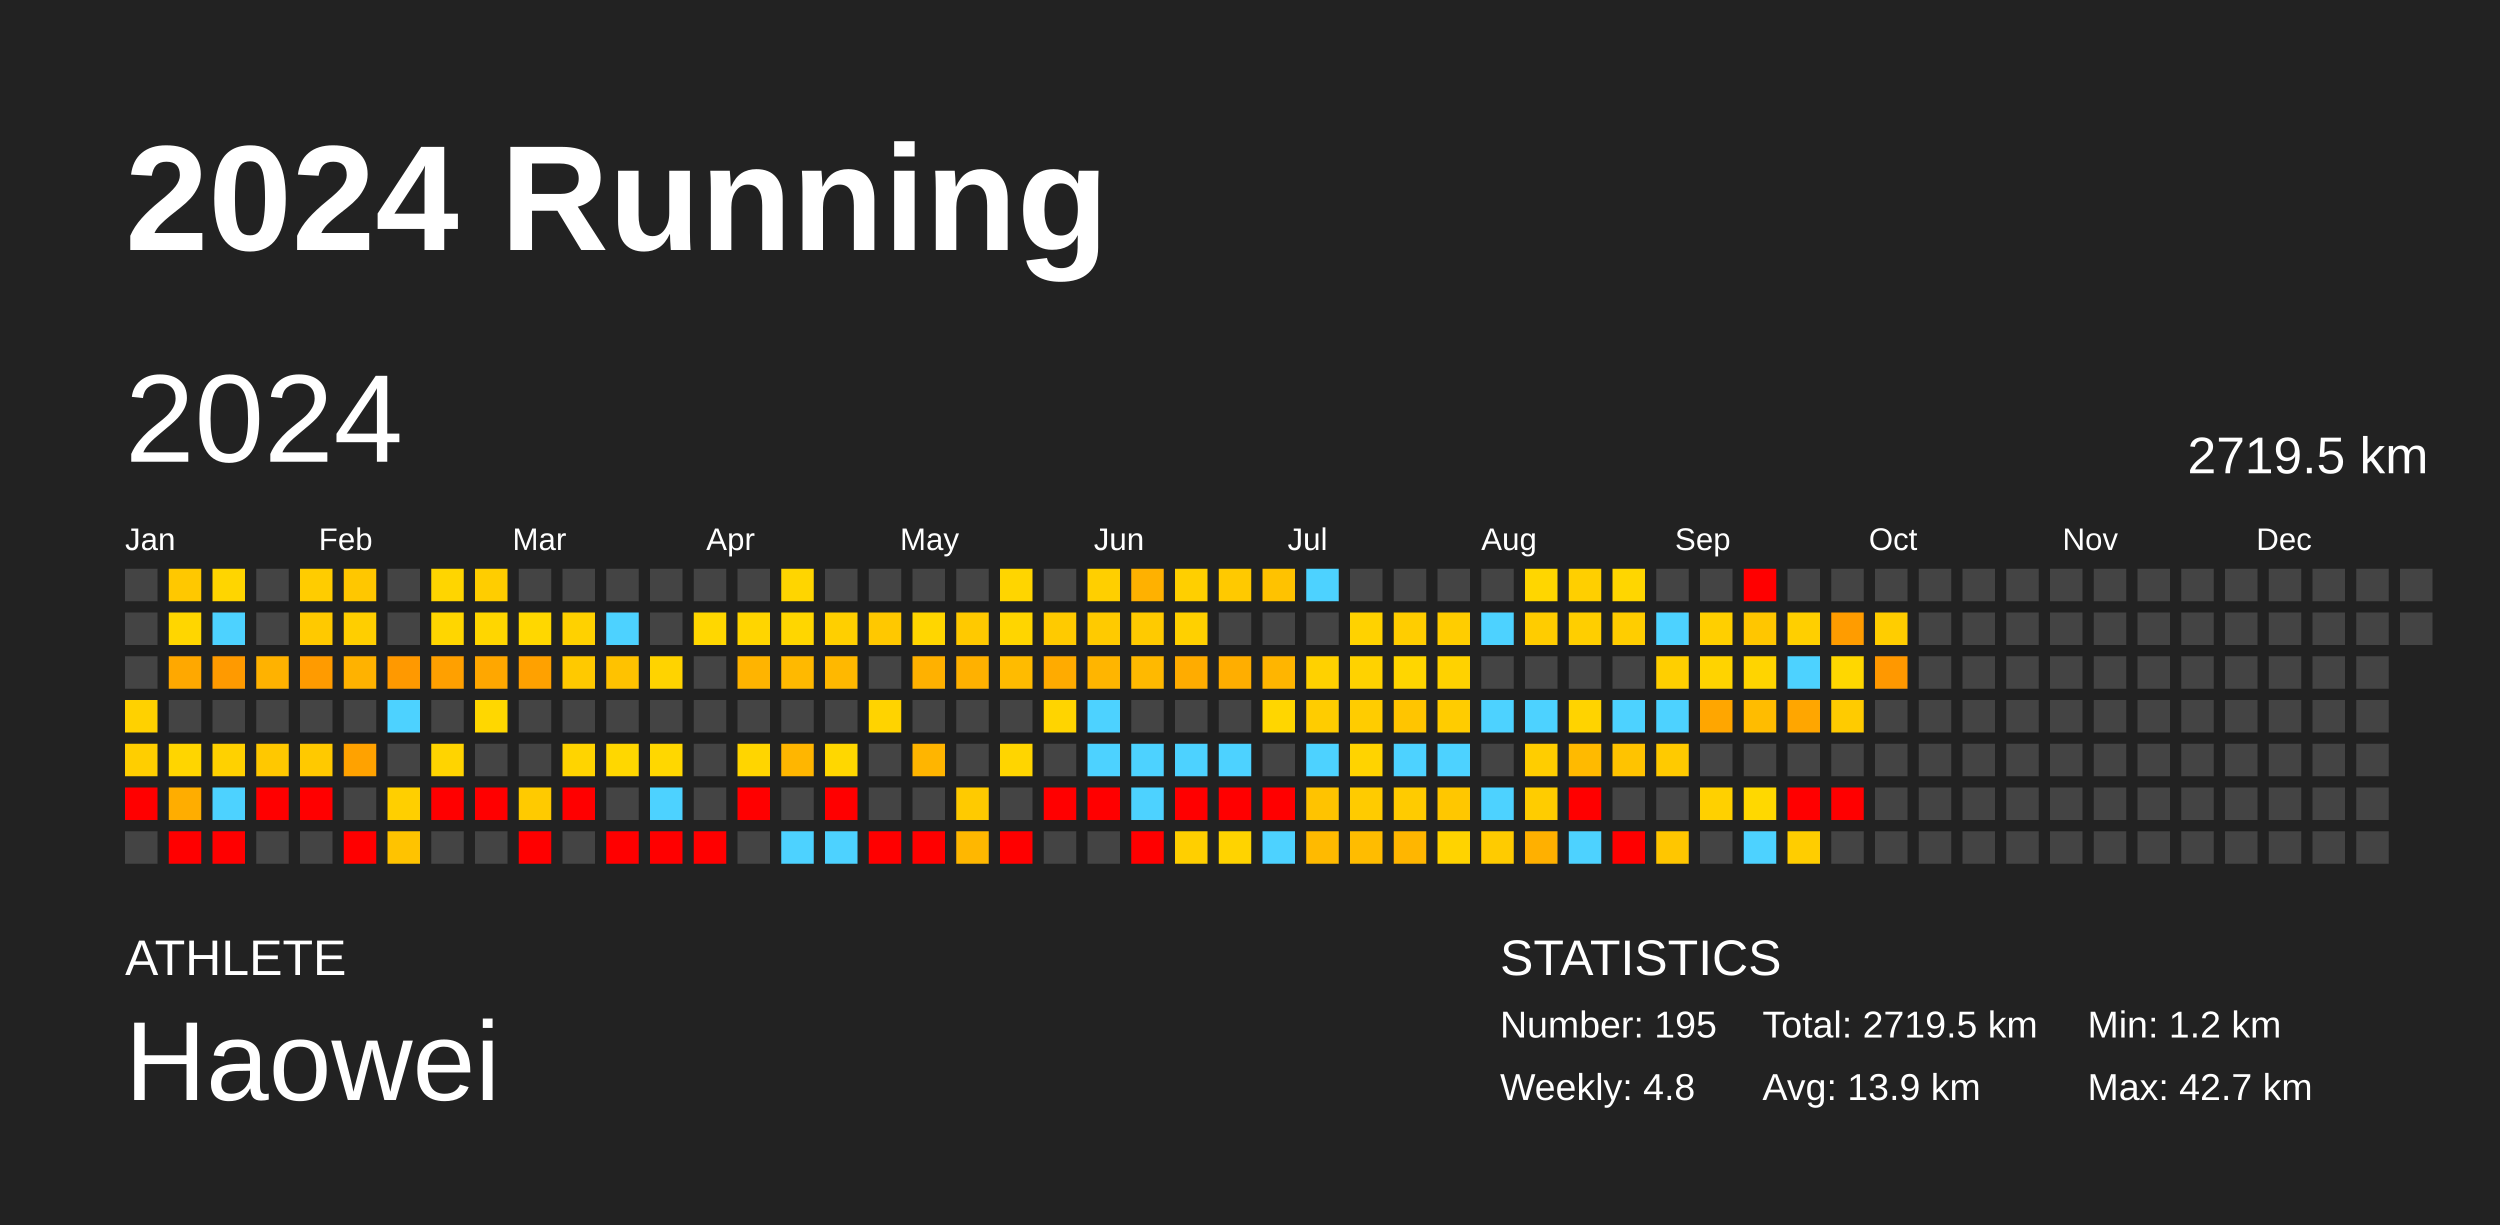
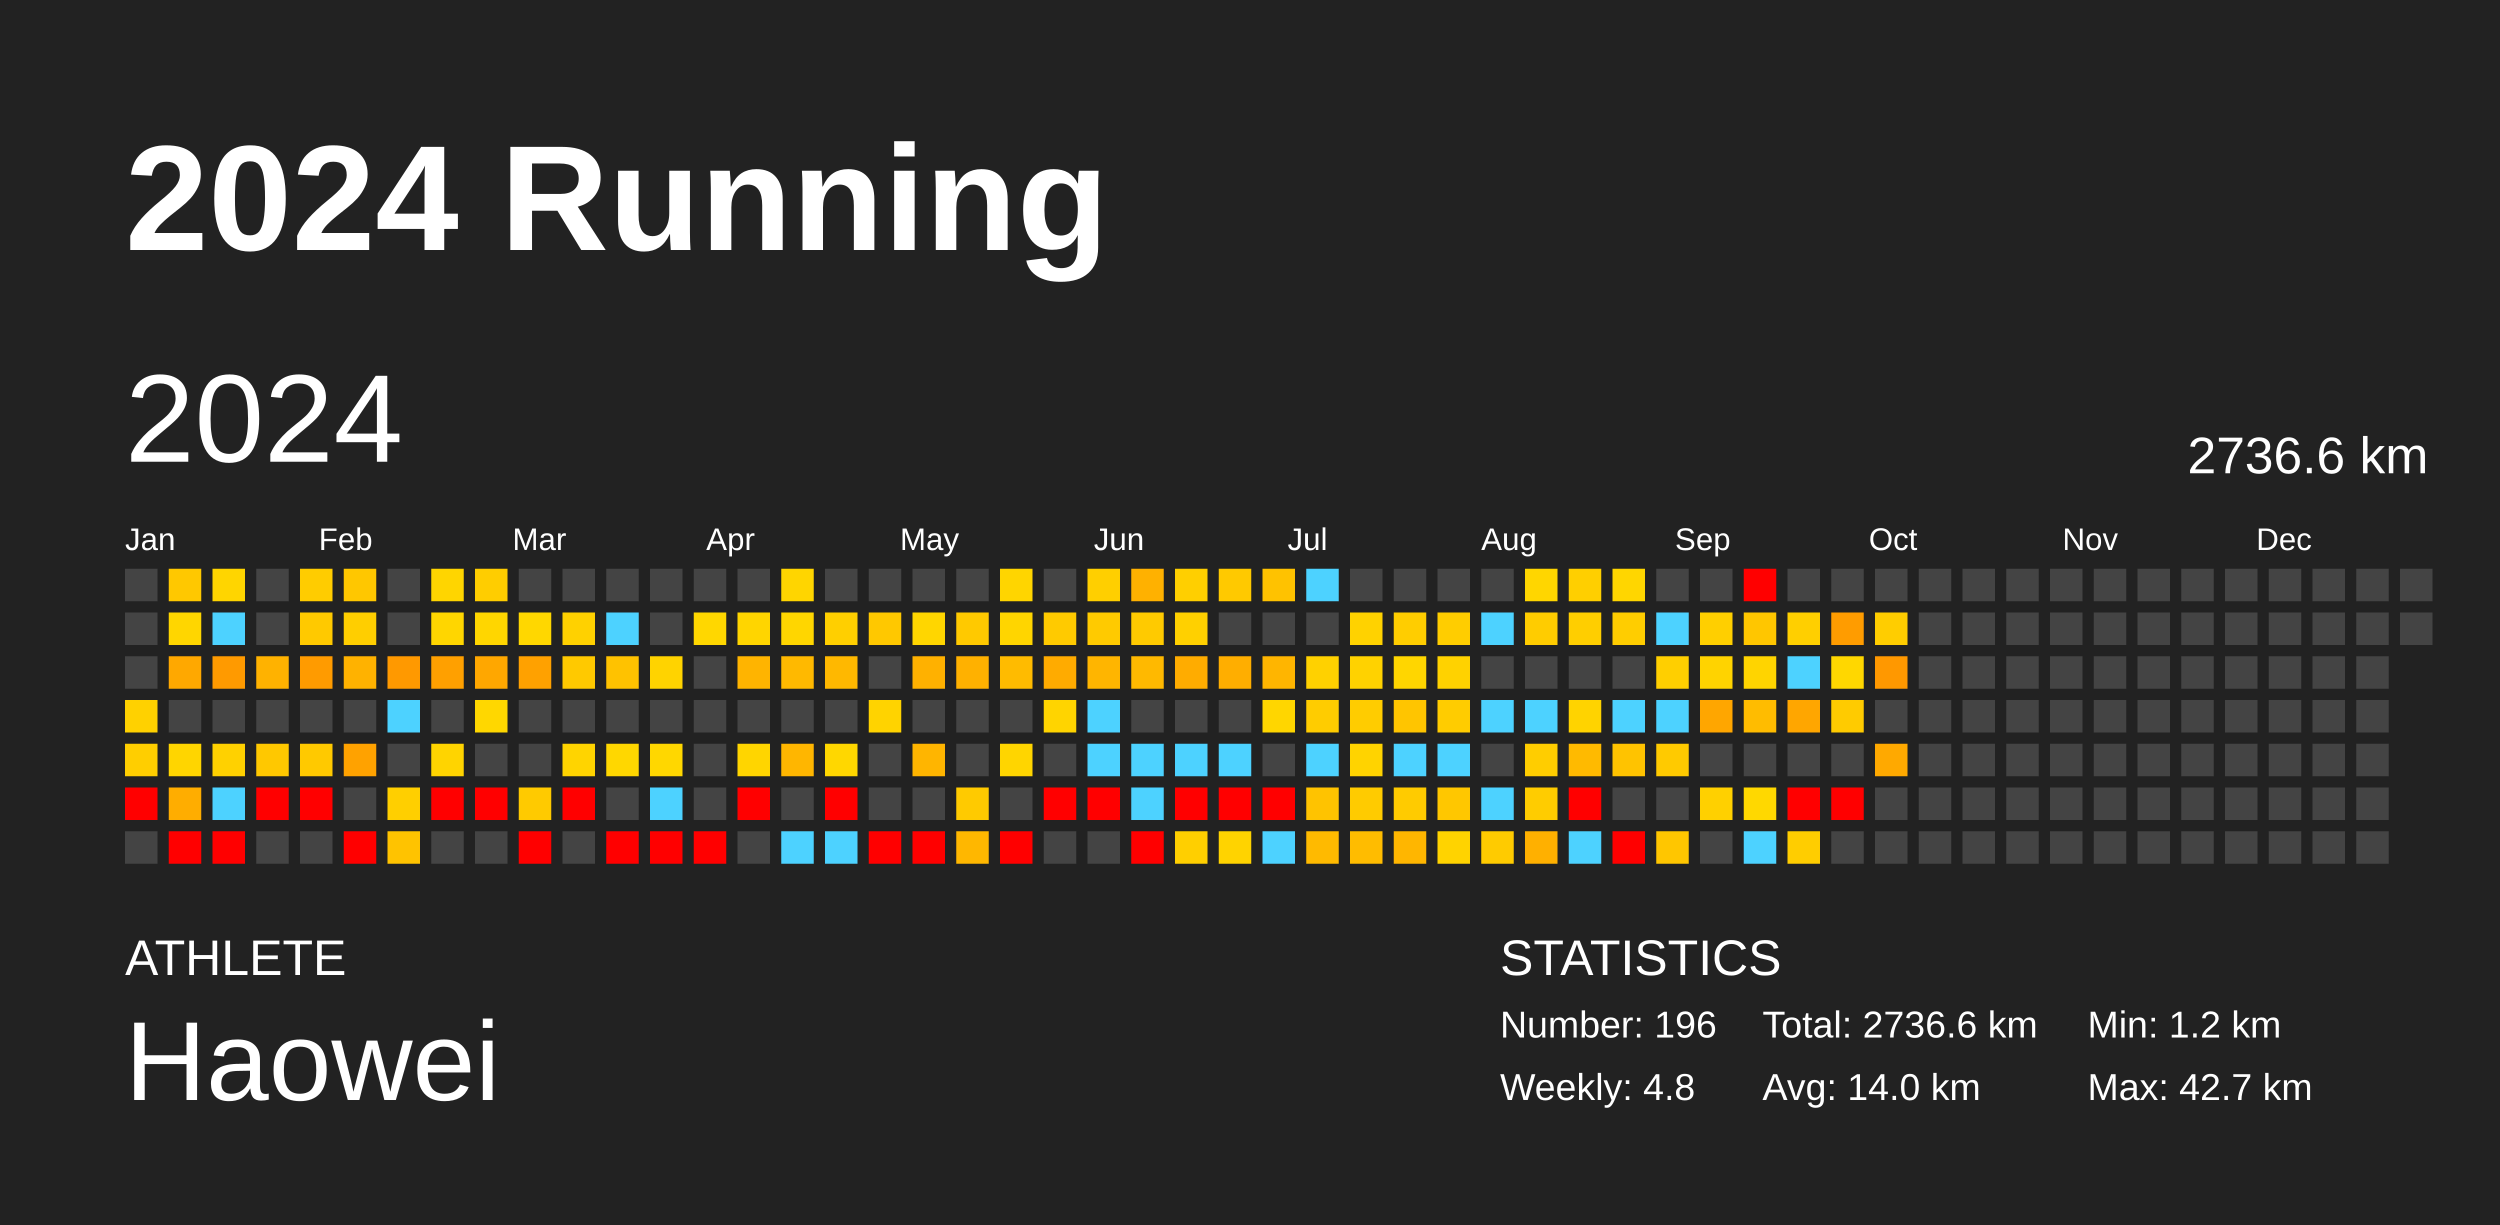
<svg xmlns="http://www.w3.org/2000/svg" baseProfile="full" height="98mm" version="1.1" viewBox="0,0,200,98" width="200mm">
  <defs />
  <rect fill="#222222" height="98" width="200" x="0" y="0" />
  <text fill="#FFFFFF" style="font-size:12px; font-family:Arial; font-weight:bold;" x="10" y="20">2024 Running</text>
  <text fill="#FFFFFF" style="font-size:4px; font-family:Arial" x="10" y="78">ATHLETE</text>
  <text fill="#FFFFFF" style="font-size:9px; font-family:Arial" x="10" y="88">Haowei</text>
  <text fill="#FFFFFF" style="font-size:4px; font-family:Arial" x="120" y="78">STATISTICS</text>
-   <text fill="#FFFFFF" style="font-size:3px; font-family:Arial" x="120" y="83">Number: 195</text>
+   <text fill="#FFFFFF" style="font-size:3px; font-family:Arial" x="120" y="83">Number: 196</text>
  <text fill="#FFFFFF" style="font-size:3px; font-family:Arial" x="120" y="88">Weekly: 4.8</text>
-   <text fill="#FFFFFF" style="font-size:3px; font-family:Arial" x="141" y="83">Total: 2719.5 km</text>
-   <text fill="#FFFFFF" style="font-size:3px; font-family:Arial" x="141" y="88">Avg: 13.9 km</text>
+   <text fill="#FFFFFF" style="font-size:3px; font-family:Arial" x="141" y="83">Total: 2736.6 km</text>
+   <text fill="#FFFFFF" style="font-size:3px; font-family:Arial" x="141" y="88">Avg: 14.0 km</text>
  <text fill="#FFFFFF" style="font-size:3px; font-family:Arial" x="167" y="83">Min: 1.2 km</text>
  <text fill="#FFFFFF" style="font-size:3px; font-family:Arial" x="167" y="88">Max: 42.7 km</text>
  <text dominant-baseline="hanging" fill="#FFFFFF" style="font-size:10.0px; font-family:Arial;" x="10" y="30">2024</text>
-   <text dominant-baseline="hanging" fill="#FFFFFF" style="font-size:4.125px; font-family:Arial;" x="175" y="35">2719.5 km</text>
+   <text dominant-baseline="hanging" fill="#FFFFFF" style="font-size:4.125px; font-family:Arial;" x="175" y="35">2736.6 km</text>
  <text fill="#FFFFFF" style="font-size:2.5px; font-family:Arial" x="10.0" y="44">Jan</text>
  <text fill="#FFFFFF" style="font-size:2.5px; font-family:Arial" x="25.5" y="44">Feb</text>
  <text fill="#FFFFFF" style="font-size:2.5px; font-family:Arial" x="41.0" y="44">Mar</text>
  <text fill="#FFFFFF" style="font-size:2.5px; font-family:Arial" x="56.5" y="44">Apr</text>
  <text fill="#FFFFFF" style="font-size:2.5px; font-family:Arial" x="72.0" y="44">May</text>
  <text fill="#FFFFFF" style="font-size:2.5px; font-family:Arial" x="87.5" y="44">Jun</text>
  <text fill="#FFFFFF" style="font-size:2.5px; font-family:Arial" x="103.0" y="44">Jul</text>
  <text fill="#FFFFFF" style="font-size:2.5px; font-family:Arial" x="118.5" y="44">Aug</text>
  <text fill="#FFFFFF" style="font-size:2.5px; font-family:Arial" x="134.0" y="44">Sep</text>
  <text fill="#FFFFFF" style="font-size:2.5px; font-family:Arial" x="149.5" y="44">Oct</text>
  <text fill="#FFFFFF" style="font-size:2.5px; font-family:Arial" x="165.0" y="44">Nov</text>
  <text fill="#FFFFFF" style="font-size:2.5px; font-family:Arial" x="180.5" y="44">Dec</text>
  <rect fill="#444444" height="2.6" width="2.6" x="10.0" y="45.5" />
  <rect fill="#444444" height="2.6" width="2.6" x="10.0" y="49.0" />
  <rect fill="#444444" height="2.6" width="2.6" x="10.0" y="52.5" />
  <rect fill="#ffd100" height="2.6" width="2.6" x="10.0" y="56.0" />
  <rect fill="#ffce00" height="2.6" width="2.6" x="10.0" y="59.5" />
  <rect fill="red" height="2.6" width="2.6" x="10.0" y="63.0" />
  <rect fill="#444444" height="2.6" width="2.6" x="10.0" y="66.5" />
  <rect fill="#ffc800" height="2.6" width="2.6" x="13.5" y="45.5" />
  <rect fill="#ffd600" height="2.6" width="2.6" x="13.5" y="49.0" />
  <rect fill="#ffa800" height="2.6" width="2.6" x="13.5" y="52.5" />
  <rect fill="#444444" height="2.6" width="2.6" x="13.5" y="56.0" />
  <rect fill="#ffd500" height="2.6" width="2.6" x="13.5" y="59.5" />
  <rect fill="#ffad00" height="2.6" width="2.6" x="13.5" y="63.0" />
  <rect fill="red" height="2.6" width="2.6" x="13.5" y="66.5" />
  <rect fill="#ffd500" height="2.6" width="2.6" x="17.0" y="45.5" />
  <rect fill="#4dd2ff" height="2.6" width="2.6" x="17.0" y="49.0" />
  <rect fill="#ff9a00" height="2.6" width="2.6" x="17.0" y="52.5" />
  <rect fill="#444444" height="2.6" width="2.6" x="17.0" y="56.0" />
  <rect fill="#ffd100" height="2.6" width="2.6" x="17.0" y="59.5" />
  <rect fill="#4dd2ff" height="2.6" width="2.6" x="17.0" y="63.0" />
  <rect fill="red" height="2.6" width="2.6" x="17.0" y="66.5" />
  <rect fill="#444444" height="2.6" width="2.6" x="20.5" y="45.5" />
  <rect fill="#444444" height="2.6" width="2.6" x="20.5" y="49.0" />
  <rect fill="#ffb200" height="2.6" width="2.6" x="20.5" y="52.5" />
  <rect fill="#444444" height="2.6" width="2.6" x="20.5" y="56.0" />
  <rect fill="#ffc800" height="2.6" width="2.6" x="20.5" y="59.5" />
  <rect fill="red" height="2.6" width="2.6" x="20.5" y="63.0" />
  <rect fill="#444444" height="2.6" width="2.6" x="20.5" y="66.5" />
  <rect fill="#ffcc00" height="2.6" width="2.6" x="24.0" y="45.5" />
  <rect fill="#ffc900" height="2.6" width="2.6" x="24.0" y="49.0" />
  <rect fill="#ff9b00" height="2.6" width="2.6" x="24.0" y="52.5" />
  <rect fill="#444444" height="2.6" width="2.6" x="24.0" y="56.0" />
  <rect fill="#ffc900" height="2.6" width="2.6" x="24.0" y="59.5" />
  <rect fill="red" height="2.6" width="2.6" x="24.0" y="63.0" />
  <rect fill="#444444" height="2.6" width="2.6" x="24.0" y="66.5" />
  <rect fill="#ffc700" height="2.6" width="2.6" x="27.5" y="45.5" />
  <rect fill="#ffce00" height="2.6" width="2.6" x="27.5" y="49.0" />
  <rect fill="#ffb200" height="2.6" width="2.6" x="27.5" y="52.5" />
  <rect fill="#444444" height="2.6" width="2.6" x="27.5" y="56.0" />
  <rect fill="#ffa200" height="2.6" width="2.6" x="27.5" y="59.5" />
  <rect fill="#444444" height="2.6" width="2.6" x="27.5" y="63.0" />
  <rect fill="red" height="2.6" width="2.6" x="27.5" y="66.5" />
  <rect fill="#444444" height="2.6" width="2.6" x="31.0" y="45.5" />
  <rect fill="#444444" height="2.6" width="2.6" x="31.0" y="49.0" />
  <rect fill="#ff9900" height="2.6" width="2.6" x="31.0" y="52.5" />
  <rect fill="#4dd2ff" height="2.6" width="2.6" x="31.0" y="56.0" />
  <rect fill="#444444" height="2.6" width="2.6" x="31.0" y="59.5" />
  <rect fill="#ffcf00" height="2.6" width="2.6" x="31.0" y="63.0" />
  <rect fill="#ffc300" height="2.6" width="2.6" x="31.0" y="66.5" />
  <rect fill="#ffd500" height="2.6" width="2.6" x="34.5" y="45.5" />
  <rect fill="#ffd600" height="2.6" width="2.6" x="34.5" y="49.0" />
  <rect fill="#ffa000" height="2.6" width="2.6" x="34.5" y="52.5" />
  <rect fill="#444444" height="2.6" width="2.6" x="34.5" y="56.0" />
  <rect fill="#ffd400" height="2.6" width="2.6" x="34.5" y="59.5" />
  <rect fill="red" height="2.6" width="2.6" x="34.5" y="63.0" />
  <rect fill="#444444" height="2.6" width="2.6" x="34.5" y="66.5" />
  <rect fill="#ffcd00" height="2.6" width="2.6" x="38.0" y="45.5" />
  <rect fill="#ffd600" height="2.6" width="2.6" x="38.0" y="49.0" />
  <rect fill="#ffa700" height="2.6" width="2.6" x="38.0" y="52.5" />
  <rect fill="#ffd700" height="2.6" width="2.6" x="38.0" y="56.0" />
  <rect fill="#444444" height="2.6" width="2.6" x="38.0" y="59.5" />
  <rect fill="red" height="2.6" width="2.6" x="38.0" y="63.0" />
  <rect fill="#444444" height="2.6" width="2.6" x="38.0" y="66.5" />
  <rect fill="#444444" height="2.6" width="2.6" x="41.5" y="45.5" />
  <rect fill="#ffd700" height="2.6" width="2.6" x="41.5" y="49.0" />
  <rect fill="#ffa100" height="2.6" width="2.6" x="41.5" y="52.5" />
  <rect fill="#444444" height="2.6" width="2.6" x="41.5" y="56.0" />
  <rect fill="#444444" height="2.6" width="2.6" x="41.5" y="59.5" />
  <rect fill="#ffca00" height="2.6" width="2.6" x="41.5" y="63.0" />
  <rect fill="red" height="2.6" width="2.6" x="41.5" y="66.5" />
  <rect fill="#444444" height="2.6" width="2.6" x="45.0" y="45.5" />
  <rect fill="#ffd100" height="2.6" width="2.6" x="45.0" y="49.0" />
  <rect fill="#ffc900" height="2.6" width="2.6" x="45.0" y="52.5" />
  <rect fill="#444444" height="2.6" width="2.6" x="45.0" y="56.0" />
  <rect fill="#ffd400" height="2.6" width="2.6" x="45.0" y="59.5" />
  <rect fill="red" height="2.6" width="2.6" x="45.0" y="63.0" />
  <rect fill="#444444" height="2.6" width="2.6" x="45.0" y="66.5" />
  <rect fill="#444444" height="2.6" width="2.6" x="48.5" y="45.5" />
  <rect fill="#4dd2ff" height="2.6" width="2.6" x="48.5" y="49.0" />
  <rect fill="#ffc200" height="2.6" width="2.6" x="48.5" y="52.5" />
  <rect fill="#444444" height="2.6" width="2.6" x="48.5" y="56.0" />
  <rect fill="#ffd700" height="2.6" width="2.6" x="48.5" y="59.5" />
  <rect fill="#444444" height="2.6" width="2.6" x="48.5" y="63.0" />
  <rect fill="red" height="2.6" width="2.6" x="48.5" y="66.5" />
  <rect fill="#444444" height="2.6" width="2.6" x="52.0" y="45.5" />
  <rect fill="#444444" height="2.6" width="2.6" x="52.0" y="49.0" />
  <rect fill="#ffd300" height="2.6" width="2.6" x="52.0" y="52.5" />
  <rect fill="#444444" height="2.6" width="2.6" x="52.0" y="56.0" />
  <rect fill="#ffd700" height="2.6" width="2.6" x="52.0" y="59.5" />
  <rect fill="#4dd2ff" height="2.6" width="2.6" x="52.0" y="63.0" />
  <rect fill="red" height="2.6" width="2.6" x="52.0" y="66.5" />
  <rect fill="#444444" height="2.6" width="2.6" x="55.5" y="45.5" />
  <rect fill="#ffd700" height="2.6" width="2.6" x="55.5" y="49.0" />
  <rect fill="#444444" height="2.6" width="2.6" x="55.5" y="52.5" />
  <rect fill="#444444" height="2.6" width="2.6" x="55.5" y="56.0" />
  <rect fill="#444444" height="2.6" width="2.6" x="55.5" y="59.5" />
  <rect fill="#444444" height="2.6" width="2.6" x="55.5" y="63.0" />
  <rect fill="red" height="2.6" width="2.6" x="55.5" y="66.5" />
  <rect fill="#444444" height="2.6" width="2.6" x="59.0" y="45.5" />
  <rect fill="#ffd500" height="2.6" width="2.6" x="59.0" y="49.0" />
  <rect fill="#ffb400" height="2.6" width="2.6" x="59.0" y="52.5" />
  <rect fill="#444444" height="2.6" width="2.6" x="59.0" y="56.0" />
  <rect fill="#ffd500" height="2.6" width="2.6" x="59.0" y="59.5" />
  <rect fill="red" height="2.6" width="2.6" x="59.0" y="63.0" />
  <rect fill="#444444" height="2.6" width="2.6" x="59.0" y="66.5" />
  <rect fill="#ffd500" height="2.6" width="2.6" x="62.5" y="45.5" />
  <rect fill="#ffd600" height="2.6" width="2.6" x="62.5" y="49.0" />
  <rect fill="#ffb900" height="2.6" width="2.6" x="62.5" y="52.5" />
  <rect fill="#444444" height="2.6" width="2.6" x="62.5" y="56.0" />
  <rect fill="#ffb600" height="2.6" width="2.6" x="62.5" y="59.5" />
  <rect fill="#444444" height="2.6" width="2.6" x="62.5" y="63.0" />
  <rect fill="#4dd2ff" height="2.6" width="2.6" x="62.5" y="66.5" />
  <rect fill="#444444" height="2.6" width="2.6" x="66.0" y="45.5" />
  <rect fill="#ffcf00" height="2.6" width="2.6" x="66.0" y="49.0" />
  <rect fill="#ffb800" height="2.6" width="2.6" x="66.0" y="52.5" />
  <rect fill="#444444" height="2.6" width="2.6" x="66.0" y="56.0" />
  <rect fill="#ffd700" height="2.6" width="2.6" x="66.0" y="59.5" />
  <rect fill="red" height="2.6" width="2.6" x="66.0" y="63.0" />
  <rect fill="#4dd2ff" height="2.6" width="2.6" x="66.0" y="66.5" />
  <rect fill="#444444" height="2.6" width="2.6" x="69.5" y="45.5" />
  <rect fill="#ffc800" height="2.6" width="2.6" x="69.5" y="49.0" />
  <rect fill="#444444" height="2.6" width="2.6" x="69.5" y="52.5" />
  <rect fill="#ffd300" height="2.6" width="2.6" x="69.5" y="56.0" />
  <rect fill="#444444" height="2.6" width="2.6" x="69.5" y="59.5" />
  <rect fill="#444444" height="2.6" width="2.6" x="69.5" y="63.0" />
  <rect fill="red" height="2.6" width="2.6" x="69.5" y="66.5" />
  <rect fill="#444444" height="2.6" width="2.6" x="73.0" y="45.5" />
  <rect fill="#ffd600" height="2.6" width="2.6" x="73.0" y="49.0" />
  <rect fill="#ffb100" height="2.6" width="2.6" x="73.0" y="52.5" />
  <rect fill="#444444" height="2.6" width="2.6" x="73.0" y="56.0" />
  <rect fill="#ffb500" height="2.6" width="2.6" x="73.0" y="59.5" />
  <rect fill="#444444" height="2.6" width="2.6" x="73.0" y="63.0" />
  <rect fill="red" height="2.6" width="2.6" x="73.0" y="66.5" />
  <rect fill="#444444" height="2.6" width="2.6" x="76.5" y="45.5" />
  <rect fill="#ffc900" height="2.6" width="2.6" x="76.5" y="49.0" />
  <rect fill="#ffb100" height="2.6" width="2.6" x="76.5" y="52.5" />
  <rect fill="#444444" height="2.6" width="2.6" x="76.5" y="56.0" />
  <rect fill="#444444" height="2.6" width="2.6" x="76.5" y="59.5" />
  <rect fill="#ffca00" height="2.6" width="2.6" x="76.5" y="63.0" />
  <rect fill="#ffb700" height="2.6" width="2.6" x="76.5" y="66.5" />
  <rect fill="#ffd500" height="2.6" width="2.6" x="80.0" y="45.5" />
  <rect fill="#ffd500" height="2.6" width="2.6" x="80.0" y="49.0" />
  <rect fill="#ffbb00" height="2.6" width="2.6" x="80.0" y="52.5" />
  <rect fill="#444444" height="2.6" width="2.6" x="80.0" y="56.0" />
  <rect fill="#ffd500" height="2.6" width="2.6" x="80.0" y="59.5" />
  <rect fill="#444444" height="2.6" width="2.6" x="80.0" y="63.0" />
  <rect fill="red" height="2.6" width="2.6" x="80.0" y="66.5" />
  <rect fill="#444444" height="2.6" width="2.6" x="83.5" y="45.5" />
  <rect fill="#ffca00" height="2.6" width="2.6" x="83.5" y="49.0" />
  <rect fill="#ffab00" height="2.6" width="2.6" x="83.5" y="52.5" />
  <rect fill="#ffd400" height="2.6" width="2.6" x="83.5" y="56.0" />
  <rect fill="#444444" height="2.6" width="2.6" x="83.5" y="59.5" />
  <rect fill="red" height="2.6" width="2.6" x="83.5" y="63.0" />
  <rect fill="#444444" height="2.6" width="2.6" x="83.5" y="66.5" />
  <rect fill="#ffcf00" height="2.6" width="2.6" x="87.0" y="45.5" />
  <rect fill="#ffca00" height="2.6" width="2.6" x="87.0" y="49.0" />
  <rect fill="#ffb500" height="2.6" width="2.6" x="87.0" y="52.5" />
  <rect fill="#4dd2ff" height="2.6" width="2.6" x="87.0" y="56.0" />
  <rect fill="#4dd2ff" height="2.6" width="2.6" x="87.0" y="59.5" />
  <rect fill="red" height="2.6" width="2.6" x="87.0" y="63.0" />
  <rect fill="#444444" height="2.6" width="2.6" x="87.0" y="66.5" />
  <rect fill="#ffb100" height="2.6" width="2.6" x="90.5" y="45.5" />
  <rect fill="#ffca00" height="2.6" width="2.6" x="90.5" y="49.0" />
  <rect fill="#ffb900" height="2.6" width="2.6" x="90.5" y="52.5" />
  <rect fill="#444444" height="2.6" width="2.6" x="90.5" y="56.0" />
  <rect fill="#4dd2ff" height="2.6" width="2.6" x="90.5" y="59.5" />
  <rect fill="#4dd2ff" height="2.6" width="2.6" x="90.5" y="63.0" />
  <rect fill="red" height="2.6" width="2.6" x="90.5" y="66.5" />
  <rect fill="#ffcf00" height="2.6" width="2.6" x="94.0" y="45.5" />
  <rect fill="#ffd000" height="2.6" width="2.6" x="94.0" y="49.0" />
  <rect fill="#ffac00" height="2.6" width="2.6" x="94.0" y="52.5" />
  <rect fill="#444444" height="2.6" width="2.6" x="94.0" y="56.0" />
  <rect fill="#4dd2ff" height="2.6" width="2.6" x="94.0" y="59.5" />
  <rect fill="red" height="2.6" width="2.6" x="94.0" y="63.0" />
  <rect fill="#ffcf00" height="2.6" width="2.6" x="94.0" y="66.5" />
  <rect fill="#ffc900" height="2.6" width="2.6" x="97.5" y="45.5" />
  <rect fill="#444444" height="2.6" width="2.6" x="97.5" y="49.0" />
  <rect fill="#ffae00" height="2.6" width="2.6" x="97.5" y="52.5" />
  <rect fill="#444444" height="2.6" width="2.6" x="97.5" y="56.0" />
  <rect fill="#4dd2ff" height="2.6" width="2.6" x="97.5" y="59.5" />
  <rect fill="red" height="2.6" width="2.6" x="97.5" y="63.0" />
  <rect fill="#ffd300" height="2.6" width="2.6" x="97.5" y="66.5" />
  <rect fill="#ffc200" height="2.6" width="2.6" x="101.0" y="45.5" />
  <rect fill="#444444" height="2.6" width="2.6" x="101.0" y="49.0" />
  <rect fill="#ffb500" height="2.6" width="2.6" x="101.0" y="52.5" />
  <rect fill="#ffd600" height="2.6" width="2.6" x="101.0" y="56.0" />
  <rect fill="#444444" height="2.6" width="2.6" x="101.0" y="59.5" />
  <rect fill="red" height="2.6" width="2.6" x="101.0" y="63.0" />
  <rect fill="#4dd2ff" height="2.6" width="2.6" x="101.0" y="66.5" />
  <rect fill="#4dd2ff" height="2.6" width="2.6" x="104.5" y="45.5" />
  <rect fill="#444444" height="2.6" width="2.6" x="104.5" y="49.0" />
  <rect fill="#ffd100" height="2.6" width="2.6" x="104.5" y="52.5" />
  <rect fill="#ffcc00" height="2.6" width="2.6" x="104.5" y="56.0" />
  <rect fill="#4dd2ff" height="2.6" width="2.6" x="104.5" y="59.5" />
  <rect fill="#ffc300" height="2.6" width="2.6" x="104.5" y="63.0" />
  <rect fill="#ffba00" height="2.6" width="2.6" x="104.5" y="66.5" />
  <rect fill="#444444" height="2.6" width="2.6" x="108.0" y="45.5" />
  <rect fill="#ffd200" height="2.6" width="2.6" x="108.0" y="49.0" />
  <rect fill="#ffd200" height="2.6" width="2.6" x="108.0" y="52.5" />
  <rect fill="#ffcc00" height="2.6" width="2.6" x="108.0" y="56.0" />
  <rect fill="#ffd300" height="2.6" width="2.6" x="108.0" y="59.5" />
  <rect fill="#ffcb00" height="2.6" width="2.6" x="108.0" y="63.0" />
  <rect fill="#ffbc00" height="2.6" width="2.6" x="108.0" y="66.5" />
  <rect fill="#444444" height="2.6" width="2.6" x="111.5" y="45.5" />
  <rect fill="#ffcd00" height="2.6" width="2.6" x="111.5" y="49.0" />
  <rect fill="#ffd600" height="2.6" width="2.6" x="111.5" y="52.5" />
  <rect fill="#ffc500" height="2.6" width="2.6" x="111.5" y="56.0" />
  <rect fill="#4dd2ff" height="2.6" width="2.6" x="111.5" y="59.5" />
  <rect fill="#ffcb00" height="2.6" width="2.6" x="111.5" y="63.0" />
  <rect fill="#ffb600" height="2.6" width="2.6" x="111.5" y="66.5" />
  <rect fill="#444444" height="2.6" width="2.6" x="115.0" y="45.5" />
  <rect fill="#ffcd00" height="2.6" width="2.6" x="115.0" y="49.0" />
  <rect fill="#ffd200" height="2.6" width="2.6" x="115.0" y="52.5" />
  <rect fill="#ffcc00" height="2.6" width="2.6" x="115.0" y="56.0" />
  <rect fill="#4dd2ff" height="2.6" width="2.6" x="115.0" y="59.5" />
  <rect fill="#ffc700" height="2.6" width="2.6" x="115.0" y="63.0" />
  <rect fill="#ffd300" height="2.6" width="2.6" x="115.0" y="66.5" />
  <rect fill="#444444" height="2.6" width="2.6" x="118.5" y="45.5" />
  <rect fill="#4dd2ff" height="2.6" width="2.6" x="118.5" y="49.0" />
  <rect fill="#444444" height="2.6" width="2.6" x="118.5" y="52.5" />
  <rect fill="#4dd2ff" height="2.6" width="2.6" x="118.5" y="56.0" />
  <rect fill="#444444" height="2.6" width="2.6" x="118.5" y="59.5" />
  <rect fill="#4dd2ff" height="2.6" width="2.6" x="118.5" y="63.0" />
  <rect fill="#ffcb00" height="2.6" width="2.6" x="118.5" y="66.5" />
  <rect fill="#ffd600" height="2.6" width="2.6" x="122.0" y="45.5" />
  <rect fill="#ffcc00" height="2.6" width="2.6" x="122.0" y="49.0" />
  <rect fill="#444444" height="2.6" width="2.6" x="122.0" y="52.5" />
  <rect fill="#4dd2ff" height="2.6" width="2.6" x="122.0" y="56.0" />
  <rect fill="#ffcd00" height="2.6" width="2.6" x="122.0" y="59.5" />
  <rect fill="#ffcc00" height="2.6" width="2.6" x="122.0" y="63.0" />
  <rect fill="#ffb000" height="2.6" width="2.6" x="122.0" y="66.5" />
  <rect fill="#ffcf00" height="2.6" width="2.6" x="125.5" y="45.5" />
  <rect fill="#ffce00" height="2.6" width="2.6" x="125.5" y="49.0" />
  <rect fill="#444444" height="2.6" width="2.6" x="125.5" y="52.5" />
  <rect fill="#ffd300" height="2.6" width="2.6" x="125.5" y="56.0" />
  <rect fill="#ffba00" height="2.6" width="2.6" x="125.5" y="59.5" />
  <rect fill="red" height="2.6" width="2.6" x="125.5" y="63.0" />
  <rect fill="#4dd2ff" height="2.6" width="2.6" x="125.5" y="66.5" />
  <rect fill="#ffd600" height="2.6" width="2.6" x="129.0" y="45.5" />
  <rect fill="#ffcd00" height="2.6" width="2.6" x="129.0" y="49.0" />
  <rect fill="#444444" height="2.6" width="2.6" x="129.0" y="52.5" />
  <rect fill="#4dd2ff" height="2.6" width="2.6" x="129.0" y="56.0" />
  <rect fill="#ffc300" height="2.6" width="2.6" x="129.0" y="59.5" />
  <rect fill="#444444" height="2.6" width="2.6" x="129.0" y="63.0" />
  <rect fill="red" height="2.6" width="2.6" x="129.0" y="66.5" />
  <rect fill="#444444" height="2.6" width="2.6" x="132.5" y="45.5" />
  <rect fill="#4dd2ff" height="2.6" width="2.6" x="132.5" y="49.0" />
  <rect fill="#ffcf00" height="2.6" width="2.6" x="132.5" y="52.5" />
  <rect fill="#4dd2ff" height="2.6" width="2.6" x="132.5" y="56.0" />
  <rect fill="#ffca00" height="2.6" width="2.6" x="132.5" y="59.5" />
  <rect fill="#444444" height="2.6" width="2.6" x="132.5" y="63.0" />
  <rect fill="#ffc600" height="2.6" width="2.6" x="132.5" y="66.5" />
  <rect fill="#444444" height="2.6" width="2.6" x="136.0" y="45.5" />
  <rect fill="#ffcf00" height="2.6" width="2.6" x="136.0" y="49.0" />
  <rect fill="#ffd300" height="2.6" width="2.6" x="136.0" y="52.5" />
  <rect fill="#ffa600" height="2.6" width="2.6" x="136.0" y="56.0" />
  <rect fill="#444444" height="2.6" width="2.6" x="136.0" y="59.5" />
  <rect fill="#ffd000" height="2.6" width="2.6" x="136.0" y="63.0" />
  <rect fill="#444444" height="2.6" width="2.6" x="136.0" y="66.5" />
  <rect fill="red" height="2.6" width="2.6" x="139.5" y="45.5" />
  <rect fill="#ffc600" height="2.6" width="2.6" x="139.5" y="49.0" />
  <rect fill="#ffd400" height="2.6" width="2.6" x="139.5" y="52.5" />
  <rect fill="#ffbc00" height="2.6" width="2.6" x="139.5" y="56.0" />
  <rect fill="#444444" height="2.6" width="2.6" x="139.5" y="59.5" />
  <rect fill="#ffd800" height="2.6" width="2.6" x="139.5" y="63.0" />
  <rect fill="#4dd2ff" height="2.6" width="2.6" x="139.5" y="66.5" />
  <rect fill="#444444" height="2.6" width="2.6" x="143.0" y="45.5" />
  <rect fill="#ffcf00" height="2.6" width="2.6" x="143.0" y="49.0" />
  <rect fill="#4dd2ff" height="2.6" width="2.6" x="143.0" y="52.5" />
  <rect fill="#ffa600" height="2.6" width="2.6" x="143.0" y="56.0" />
  <rect fill="#444444" height="2.6" width="2.6" x="143.0" y="59.5" />
  <rect fill="red" height="2.6" width="2.6" x="143.0" y="63.0" />
  <rect fill="#ffcd00" height="2.6" width="2.6" x="143.0" y="66.5" />
  <rect fill="#444444" height="2.6" width="2.6" x="146.5" y="45.5" />
  <rect fill="#ff9c00" height="2.6" width="2.6" x="146.5" y="49.0" />
  <rect fill="#ffd700" height="2.6" width="2.6" x="146.5" y="52.5" />
  <rect fill="#ffcb00" height="2.6" width="2.6" x="146.5" y="56.0" />
  <rect fill="#444444" height="2.6" width="2.6" x="146.5" y="59.5" />
  <rect fill="red" height="2.6" width="2.6" x="146.5" y="63.0" />
  <rect fill="#444444" height="2.6" width="2.6" x="146.5" y="66.5" />
  <rect fill="#444444" height="2.6" width="2.6" x="150.0" y="45.5" />
  <rect fill="#ffcd00" height="2.6" width="2.6" x="150.0" y="49.0" />
  <rect fill="#ff9800" height="2.6" width="2.6" x="150.0" y="52.5" />
  <rect fill="#444444" height="2.6" width="2.6" x="150.0" y="56.0" />
-   <rect fill="#444444" height="2.6" width="2.6" x="150.0" y="59.5" />
+   <rect fill="#ffa900" height="2.6" width="2.6" x="150.0" y="59.5" />
  <rect fill="#444444" height="2.6" width="2.6" x="150.0" y="63.0" />
  <rect fill="#444444" height="2.6" width="2.6" x="150.0" y="66.5" />
  <rect fill="#444444" height="2.6" width="2.6" x="153.5" y="45.5" />
  <rect fill="#444444" height="2.6" width="2.6" x="153.5" y="49.0" />
  <rect fill="#444444" height="2.6" width="2.6" x="153.5" y="52.5" />
  <rect fill="#444444" height="2.6" width="2.6" x="153.5" y="56.0" />
  <rect fill="#444444" height="2.6" width="2.6" x="153.5" y="59.5" />
  <rect fill="#444444" height="2.6" width="2.6" x="153.5" y="63.0" />
  <rect fill="#444444" height="2.6" width="2.6" x="153.5" y="66.5" />
  <rect fill="#444444" height="2.6" width="2.6" x="157.0" y="45.5" />
  <rect fill="#444444" height="2.6" width="2.6" x="157.0" y="49.0" />
  <rect fill="#444444" height="2.6" width="2.6" x="157.0" y="52.5" />
  <rect fill="#444444" height="2.6" width="2.6" x="157.0" y="56.0" />
  <rect fill="#444444" height="2.6" width="2.6" x="157.0" y="59.5" />
  <rect fill="#444444" height="2.6" width="2.6" x="157.0" y="63.0" />
  <rect fill="#444444" height="2.6" width="2.6" x="157.0" y="66.5" />
  <rect fill="#444444" height="2.6" width="2.6" x="160.5" y="45.5" />
  <rect fill="#444444" height="2.6" width="2.6" x="160.5" y="49.0" />
  <rect fill="#444444" height="2.6" width="2.6" x="160.5" y="52.5" />
  <rect fill="#444444" height="2.6" width="2.6" x="160.5" y="56.0" />
  <rect fill="#444444" height="2.6" width="2.6" x="160.5" y="59.5" />
  <rect fill="#444444" height="2.6" width="2.6" x="160.5" y="63.0" />
  <rect fill="#444444" height="2.6" width="2.6" x="160.5" y="66.5" />
  <rect fill="#444444" height="2.6" width="2.6" x="164.0" y="45.5" />
  <rect fill="#444444" height="2.6" width="2.6" x="164.0" y="49.0" />
  <rect fill="#444444" height="2.6" width="2.6" x="164.0" y="52.5" />
  <rect fill="#444444" height="2.6" width="2.6" x="164.0" y="56.0" />
  <rect fill="#444444" height="2.6" width="2.6" x="164.0" y="59.5" />
  <rect fill="#444444" height="2.6" width="2.6" x="164.0" y="63.0" />
  <rect fill="#444444" height="2.6" width="2.6" x="164.0" y="66.5" />
  <rect fill="#444444" height="2.6" width="2.6" x="167.5" y="45.5" />
  <rect fill="#444444" height="2.6" width="2.6" x="167.5" y="49.0" />
  <rect fill="#444444" height="2.6" width="2.6" x="167.5" y="52.5" />
  <rect fill="#444444" height="2.6" width="2.6" x="167.5" y="56.0" />
  <rect fill="#444444" height="2.6" width="2.6" x="167.5" y="59.5" />
  <rect fill="#444444" height="2.6" width="2.6" x="167.5" y="63.0" />
  <rect fill="#444444" height="2.6" width="2.6" x="167.5" y="66.5" />
  <rect fill="#444444" height="2.6" width="2.6" x="171.0" y="45.5" />
  <rect fill="#444444" height="2.6" width="2.6" x="171.0" y="49.0" />
  <rect fill="#444444" height="2.6" width="2.6" x="171.0" y="52.5" />
  <rect fill="#444444" height="2.6" width="2.6" x="171.0" y="56.0" />
  <rect fill="#444444" height="2.6" width="2.6" x="171.0" y="59.5" />
  <rect fill="#444444" height="2.6" width="2.6" x="171.0" y="63.0" />
  <rect fill="#444444" height="2.6" width="2.6" x="171.0" y="66.5" />
  <rect fill="#444444" height="2.6" width="2.6" x="174.5" y="45.5" />
  <rect fill="#444444" height="2.6" width="2.6" x="174.5" y="49.0" />
  <rect fill="#444444" height="2.6" width="2.6" x="174.5" y="52.5" />
  <rect fill="#444444" height="2.6" width="2.6" x="174.5" y="56.0" />
  <rect fill="#444444" height="2.6" width="2.6" x="174.5" y="59.5" />
  <rect fill="#444444" height="2.6" width="2.6" x="174.5" y="63.0" />
  <rect fill="#444444" height="2.6" width="2.6" x="174.5" y="66.5" />
  <rect fill="#444444" height="2.6" width="2.6" x="178.0" y="45.5" />
  <rect fill="#444444" height="2.6" width="2.6" x="178.0" y="49.0" />
  <rect fill="#444444" height="2.6" width="2.6" x="178.0" y="52.5" />
  <rect fill="#444444" height="2.6" width="2.6" x="178.0" y="56.0" />
  <rect fill="#444444" height="2.6" width="2.6" x="178.0" y="59.5" />
  <rect fill="#444444" height="2.6" width="2.6" x="178.0" y="63.0" />
  <rect fill="#444444" height="2.6" width="2.6" x="178.0" y="66.5" />
  <rect fill="#444444" height="2.6" width="2.6" x="181.5" y="45.5" />
  <rect fill="#444444" height="2.6" width="2.6" x="181.5" y="49.0" />
  <rect fill="#444444" height="2.6" width="2.6" x="181.5" y="52.5" />
  <rect fill="#444444" height="2.6" width="2.6" x="181.5" y="56.0" />
  <rect fill="#444444" height="2.6" width="2.6" x="181.5" y="59.5" />
  <rect fill="#444444" height="2.6" width="2.6" x="181.5" y="63.0" />
  <rect fill="#444444" height="2.6" width="2.6" x="181.5" y="66.5" />
  <rect fill="#444444" height="2.6" width="2.6" x="185.0" y="45.5" />
  <rect fill="#444444" height="2.6" width="2.6" x="185.0" y="49.0" />
  <rect fill="#444444" height="2.6" width="2.6" x="185.0" y="52.5" />
  <rect fill="#444444" height="2.6" width="2.6" x="185.0" y="56.0" />
  <rect fill="#444444" height="2.6" width="2.6" x="185.0" y="59.5" />
  <rect fill="#444444" height="2.6" width="2.6" x="185.0" y="63.0" />
  <rect fill="#444444" height="2.6" width="2.6" x="185.0" y="66.5" />
  <rect fill="#444444" height="2.6" width="2.6" x="188.5" y="45.5" />
  <rect fill="#444444" height="2.6" width="2.6" x="188.5" y="49.0" />
  <rect fill="#444444" height="2.6" width="2.6" x="188.5" y="52.5" />
  <rect fill="#444444" height="2.6" width="2.6" x="188.5" y="56.0" />
  <rect fill="#444444" height="2.6" width="2.6" x="188.5" y="59.5" />
  <rect fill="#444444" height="2.6" width="2.6" x="188.5" y="63.0" />
  <rect fill="#444444" height="2.6" width="2.6" x="188.5" y="66.5" />
  <rect fill="#444444" height="2.6" width="2.6" x="192.0" y="45.5" />
  <rect fill="#444444" height="2.6" width="2.6" x="192.0" y="49.0" />
</svg>
